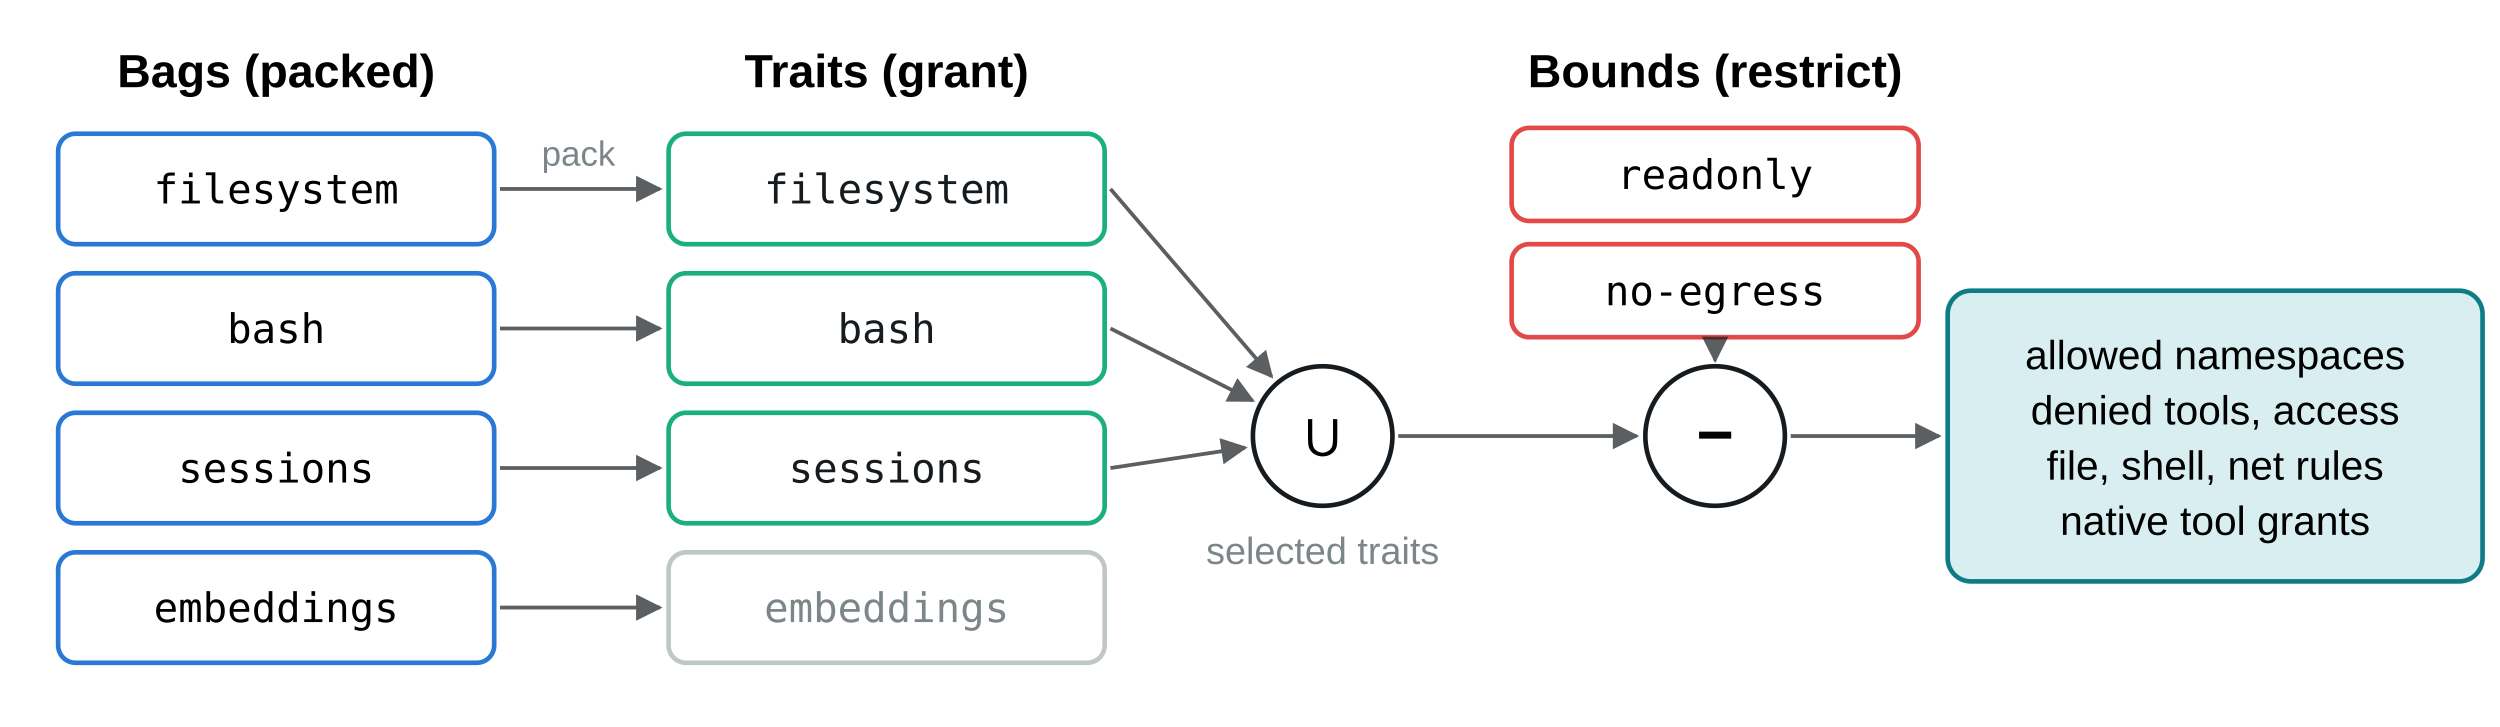
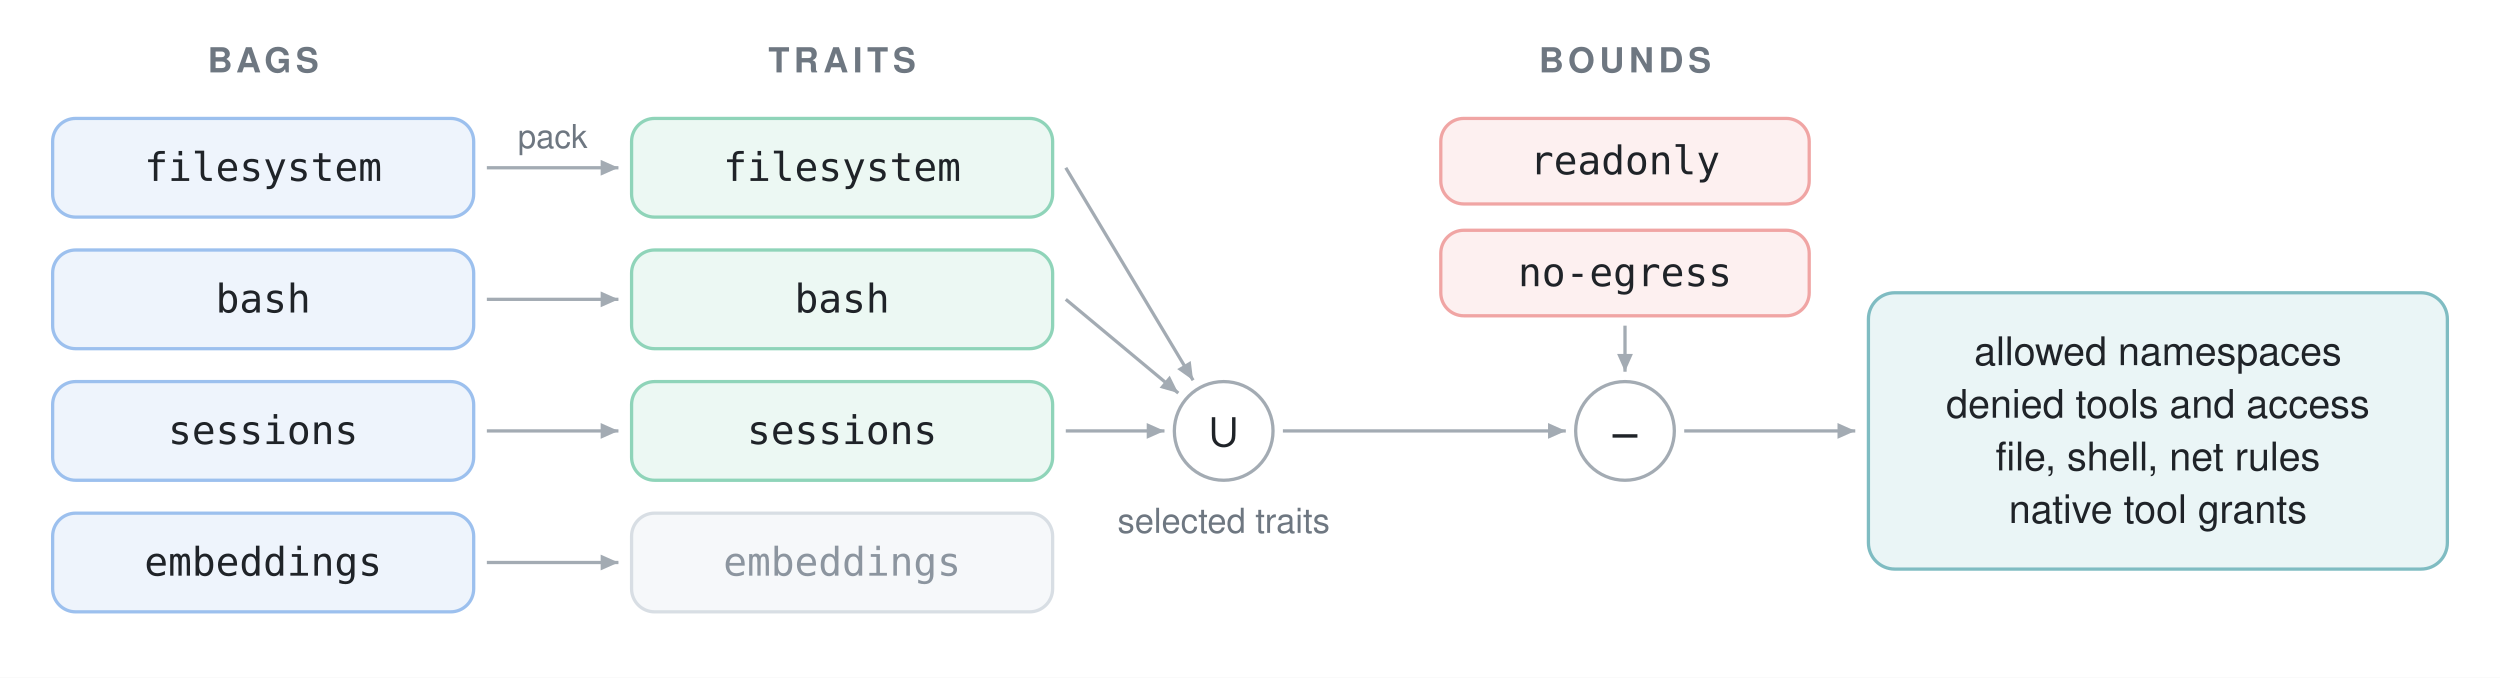
- <svg xmlns="http://www.w3.org/2000/svg" viewBox="0 0 860 250" color="#151b1e" font-family="Helvetica Neue, Arial, system-ui, sans-serif" font-size="15" role="img" aria-label="Tool resolution: packed bags produce traits; the session's selected traits union into a grant; bounds such as readonly and no-egress subtract from it; what remains is the allowed namespaces, denied tools and access, file, shell and network rules, and native tool grants.">
-   <rect x="-5" y="-5" width="870" height="260" fill="#ffffff" />
+ <svg xmlns="http://www.w3.org/2000/svg" viewBox="0 0 760 206" color="#1f2328" font-family="-apple-system, BlinkMacSystemFont, Segoe UI, Helvetica, Arial, sans-serif" font-size="12" role="img" aria-label="Tool resolution: packed bags produce traits; the session's selected traits union into a grant; bounds such as readonly and no-egress subtract from it; what remains is the allowed namespaces, denied tools and access, file, shell and network rules, and native tool grants.">
+   <rect width="760" height="206" fill="#ffffff" />
  <defs>
-     <marker id="ar" viewBox="0 0 10 10" refX="9" refY="5" markerWidth="7" markerHeight="7" orient="auto-start-reverse">
-       <path d="M0 0L10 5L0 10z" fill="currentColor" />
+     <marker id="ar" viewBox="0 0 10 10" refX="9" refY="5" markerWidth="6" markerHeight="6" orient="auto-start-reverse">
+       <path d="M0 1L9 5L0 9z" fill="#a3abb3" />
    </marker>
  </defs>
-   <text x="95" y="30" text-anchor="middle" font-weight="600" font-size="16">Bags (packed)</text>
-   <text x="305" y="30" text-anchor="middle" font-weight="600" font-size="16">Traits (grant)</text>
-   <text x="590" y="30" text-anchor="middle" font-weight="600" font-size="16">Bounds (restrict)</text>
-   <rect x="20" y="46" width="150" height="38" rx="6" fill="#ffffff" stroke="#2a78d6" stroke-width="1.6" />
-   <text x="95" y="70" text-anchor="middle" font-family="SF Mono, Menlo, Consolas, ui-monospace, monospace" font-size="14">filesystem</text>
-   <rect x="230" y="46" width="150" height="38" rx="6" fill="#ffffff" stroke="#1baf7a" stroke-width="1.6" />
-   <text x="305" y="70" text-anchor="middle" font-family="SF Mono, Menlo, Consolas, ui-monospace, monospace" font-size="14" fill="#151b1e">filesystem</text>
-   <line x1="172" y1="65" x2="227" y2="65" stroke="currentColor" stroke-width="1.3" opacity=".7" marker-end="url(#ar)" />
-   <rect x="20" y="94" width="150" height="38" rx="6" fill="#ffffff" stroke="#2a78d6" stroke-width="1.6" />
-   <text x="95" y="118" text-anchor="middle" font-family="SF Mono, Menlo, Consolas, ui-monospace, monospace" font-size="14">bash</text>
-   <rect x="230" y="94" width="150" height="38" rx="6" fill="#ffffff" stroke="#1baf7a" stroke-width="1.6" />
-   <text x="305" y="118" text-anchor="middle" font-family="SF Mono, Menlo, Consolas, ui-monospace, monospace" font-size="14" fill="#151b1e">bash</text>
-   <line x1="172" y1="113" x2="227" y2="113" stroke="currentColor" stroke-width="1.3" opacity=".7" marker-end="url(#ar)" />
-   <rect x="20" y="142" width="150" height="38" rx="6" fill="#ffffff" stroke="#2a78d6" stroke-width="1.6" />
-   <text x="95" y="166" text-anchor="middle" font-family="SF Mono, Menlo, Consolas, ui-monospace, monospace" font-size="14">sessions</text>
-   <rect x="230" y="142" width="150" height="38" rx="6" fill="#ffffff" stroke="#1baf7a" stroke-width="1.6" />
-   <text x="305" y="166" text-anchor="middle" font-family="SF Mono, Menlo, Consolas, ui-monospace, monospace" font-size="14" fill="#151b1e">sessions</text>
-   <line x1="172" y1="161" x2="227" y2="161" stroke="currentColor" stroke-width="1.3" opacity=".7" marker-end="url(#ar)" />
-   <rect x="20" y="190" width="150" height="38" rx="6" fill="#ffffff" stroke="#2a78d6" stroke-width="1.6" />
-   <text x="95" y="214" text-anchor="middle" font-family="SF Mono, Menlo, Consolas, ui-monospace, monospace" font-size="14">embeddings</text>
-   <rect x="230" y="190" width="150" height="38" rx="6" fill="#ffffff" stroke="#c0c8c3" stroke-width="1.6" />
-   <text x="305" y="214" text-anchor="middle" font-family="SF Mono, Menlo, Consolas, ui-monospace, monospace" font-size="14" fill="#7c8689">embeddings</text>
-   <line x1="172" y1="209" x2="227" y2="209" stroke="currentColor" stroke-width="1.3" opacity=".7" marker-end="url(#ar)" />
-   <text x="199" y="57" text-anchor="middle" font-size="12" fill="#7c8689">pack</text>
-   <circle cx="455" cy="150" r="24" fill="#ffffff" stroke="currentColor" stroke-width="1.6" />
-   <text x="455" y="157" text-anchor="middle" font-size="21" font-weight="700">∪</text>
-   <text x="455" y="194" text-anchor="middle" font-size="13" fill="#7c8689">selected traits</text>
-   <line x1="382" y1="65" x2="437.4" y2="129.5" stroke="currentColor" stroke-width="1.3" opacity=".7" marker-end="url(#ar)" />
-   <line x1="382" y1="113" x2="430.9" y2="137.8" stroke="currentColor" stroke-width="1.3" opacity=".7" marker-end="url(#ar)" />
-   <line x1="382" y1="161" x2="428.3" y2="154.0" stroke="currentColor" stroke-width="1.3" opacity=".7" marker-end="url(#ar)" />
-   <rect x="520" y="44" width="140" height="32" rx="6" fill="#ffffff" stroke="#e34948" stroke-width="1.6" />
-   <text x="590" y="65" text-anchor="middle" font-family="SF Mono, Menlo, Consolas, ui-monospace, monospace" font-size="14">readonly</text>
-   <rect x="520" y="84" width="140" height="32" rx="6" fill="#ffffff" stroke="#e34948" stroke-width="1.6" />
-   <text x="590" y="105" text-anchor="middle" font-family="SF Mono, Menlo, Consolas, ui-monospace, monospace" font-size="14">no-egress</text>
-   <circle cx="590" cy="150" r="24" fill="#ffffff" stroke="currentColor" stroke-width="1.6" />
-   <text x="590" y="157" text-anchor="middle" font-size="22" font-weight="700">−</text>
-   <line x1="590" y1="117" x2="590" y2="124" stroke="currentColor" stroke-width="1.3" opacity=".7" marker-end="url(#ar)" />
-   <line x1="481" y1="150" x2="563" y2="150" stroke="currentColor" stroke-width="1.3" opacity=".7" marker-end="url(#ar)" />
-   <line x1="616" y1="150" x2="667" y2="150" stroke="currentColor" stroke-width="1.3" opacity=".7" marker-end="url(#ar)" />
-   <rect x="670" y="100" width="184" height="100" rx="8" fill="#d9eef0" stroke="#0e7c86" stroke-width="1.6" />
-   <text x="762.0" y="127" text-anchor="middle" font-size="14">allowed namespaces</text>
-   <text x="762.0" y="146" text-anchor="middle" font-size="14">denied tools, access</text>
-   <text x="762.0" y="165" text-anchor="middle" font-size="14">file, shell, net rules</text>
-   <text x="762.0" y="184" text-anchor="middle" font-size="14">native tool grants</text>
+   <text x="80.0" y="22" text-anchor="middle" font-size="10.5" font-weight="600" letter-spacing="1.4" fill="#6e7781">BAGS</text>
+   <text x="256.0" y="22" text-anchor="middle" font-size="10.5" font-weight="600" letter-spacing="1.4" fill="#6e7781">TRAITS</text>
+   <rect x="16" y="36" width="128" height="30" rx="7" fill="#eef4fc" stroke="#9cc0ee" stroke-width="1" />
+   <text x="80.0" y="55.0" text-anchor="middle" font-family="ui-monospace, SFMono-Regular, SF Mono, Menlo, Consolas, monospace" font-size="12" fill="#1f2328">filesystem</text>
+   <rect x="192" y="36" width="128" height="30" rx="7" fill="#ecf8f3" stroke="#8fd4b9" stroke-width="1" />
+   <text x="256.0" y="55.0" text-anchor="middle" font-family="ui-monospace, SFMono-Regular, SF Mono, Menlo, Consolas, monospace" font-size="12" fill="#1f2328">filesystem</text>
+   <line x1="148.0" y1="51.0" x2="188.0" y2="51.0" stroke="#a3abb3" stroke-width="1" marker-end="url(#ar)" />
+   <rect x="16" y="76" width="128" height="30" rx="7" fill="#eef4fc" stroke="#9cc0ee" stroke-width="1" />
+   <text x="80.0" y="95.0" text-anchor="middle" font-family="ui-monospace, SFMono-Regular, SF Mono, Menlo, Consolas, monospace" font-size="12" fill="#1f2328">bash</text>
+   <rect x="192" y="76" width="128" height="30" rx="7" fill="#ecf8f3" stroke="#8fd4b9" stroke-width="1" />
+   <text x="256.0" y="95.0" text-anchor="middle" font-family="ui-monospace, SFMono-Regular, SF Mono, Menlo, Consolas, monospace" font-size="12" fill="#1f2328">bash</text>
+   <line x1="148.0" y1="91.0" x2="188.0" y2="91.0" stroke="#a3abb3" stroke-width="1" marker-end="url(#ar)" />
+   <rect x="16" y="116" width="128" height="30" rx="7" fill="#eef4fc" stroke="#9cc0ee" stroke-width="1" />
+   <text x="80.0" y="135.0" text-anchor="middle" font-family="ui-monospace, SFMono-Regular, SF Mono, Menlo, Consolas, monospace" font-size="12" fill="#1f2328">sessions</text>
+   <rect x="192" y="116" width="128" height="30" rx="7" fill="#ecf8f3" stroke="#8fd4b9" stroke-width="1" />
+   <text x="256.0" y="135.0" text-anchor="middle" font-family="ui-monospace, SFMono-Regular, SF Mono, Menlo, Consolas, monospace" font-size="12" fill="#1f2328">sessions</text>
+   <line x1="148.0" y1="131.0" x2="188.0" y2="131.0" stroke="#a3abb3" stroke-width="1" marker-end="url(#ar)" />
+   <rect x="16" y="156" width="128" height="30" rx="7" fill="#eef4fc" stroke="#9cc0ee" stroke-width="1" />
+   <text x="80.0" y="175.0" text-anchor="middle" font-family="ui-monospace, SFMono-Regular, SF Mono, Menlo, Consolas, monospace" font-size="12" fill="#1f2328">embeddings</text>
+   <rect x="192" y="156" width="128" height="30" rx="7" fill="#f6f8fa" stroke="#d8dee4" stroke-width="1" />
+   <text x="256.0" y="175.0" text-anchor="middle" font-family="ui-monospace, SFMono-Regular, SF Mono, Menlo, Consolas, monospace" font-size="12" fill="#8c959f">embeddings</text>
+   <line x1="148.0" y1="171.0" x2="188.0" y2="171.0" stroke="#a3abb3" stroke-width="1" marker-end="url(#ar)" />
+   <text x="168.0" y="45" text-anchor="middle" font-size="10" fill="#6e7781">pack</text>
+   <circle cx="372" cy="131" r="15" fill="#ffffff" stroke="#a3abb3" stroke-width="1" />
+   <text x="372" y="136" text-anchor="middle" font-size="15" fill="#1f2328">∪</text>
+   <text x="372" y="162" text-anchor="middle" font-size="10.5" fill="#6e7781">selected traits</text>
+   <line x1="324.0" y1="51.0" x2="362.7" y2="115.6" stroke="#a3abb3" stroke-width="1" marker-end="url(#ar)" />
+   <line x1="324.0" y1="91.0" x2="358.2" y2="119.5" stroke="#a3abb3" stroke-width="1" marker-end="url(#ar)" />
+   <line x1="324.0" y1="131.0" x2="354.0" y2="131.0" stroke="#a3abb3" stroke-width="1" marker-end="url(#ar)" />
+   <text x="494" y="22" text-anchor="middle" font-size="10.5" font-weight="600" letter-spacing="1.4" fill="#6e7781">BOUNDS</text>
+   <rect x="438" y="36" width="112" height="26" rx="7" fill="#fdf0f0" stroke="#f0a5a4" stroke-width="1" />
+   <text x="494.0" y="53.0" text-anchor="middle" font-family="ui-monospace, SFMono-Regular, SF Mono, Menlo, Consolas, monospace" font-size="12" fill="#1f2328">readonly</text>
+   <rect x="438" y="70" width="112" height="26" rx="7" fill="#fdf0f0" stroke="#f0a5a4" stroke-width="1" />
+   <text x="494.0" y="87.0" text-anchor="middle" font-family="ui-monospace, SFMono-Regular, SF Mono, Menlo, Consolas, monospace" font-size="12" fill="#1f2328">no-egress</text>
+   <line x1="494.0" y1="99.0" x2="494.0" y2="113.0" stroke="#a3abb3" stroke-width="1" marker-end="url(#ar)" />
+   <circle cx="494" cy="131" r="15" fill="#ffffff" stroke="#a3abb3" stroke-width="1" />
+   <text x="494" y="136" text-anchor="middle" font-size="15" fill="#1f2328">−</text>
+   <line x1="390.0" y1="131.0" x2="476.0" y2="131.0" stroke="#a3abb3" stroke-width="1" marker-end="url(#ar)" />
+   <line x1="512.0" y1="131.0" x2="564.0" y2="131.0" stroke="#a3abb3" stroke-width="1" marker-end="url(#ar)" />
+   <rect x="568" y="89.0" width="176" height="84" rx="8" fill="#eaf5f6" stroke="#7fbcc2" stroke-width="1" />
+   <text x="656.0" y="111.0" text-anchor="middle" font-size="12" fill="#1f2328">allowed namespaces</text>
+   <text x="656.0" y="127.0" text-anchor="middle" font-size="12" fill="#1f2328">denied tools and access</text>
+   <text x="656.0" y="143.0" text-anchor="middle" font-size="12" fill="#1f2328">file, shell, net rules</text>
+   <text x="656.0" y="159.0" text-anchor="middle" font-size="12" fill="#1f2328">native tool grants</text>
</svg>
